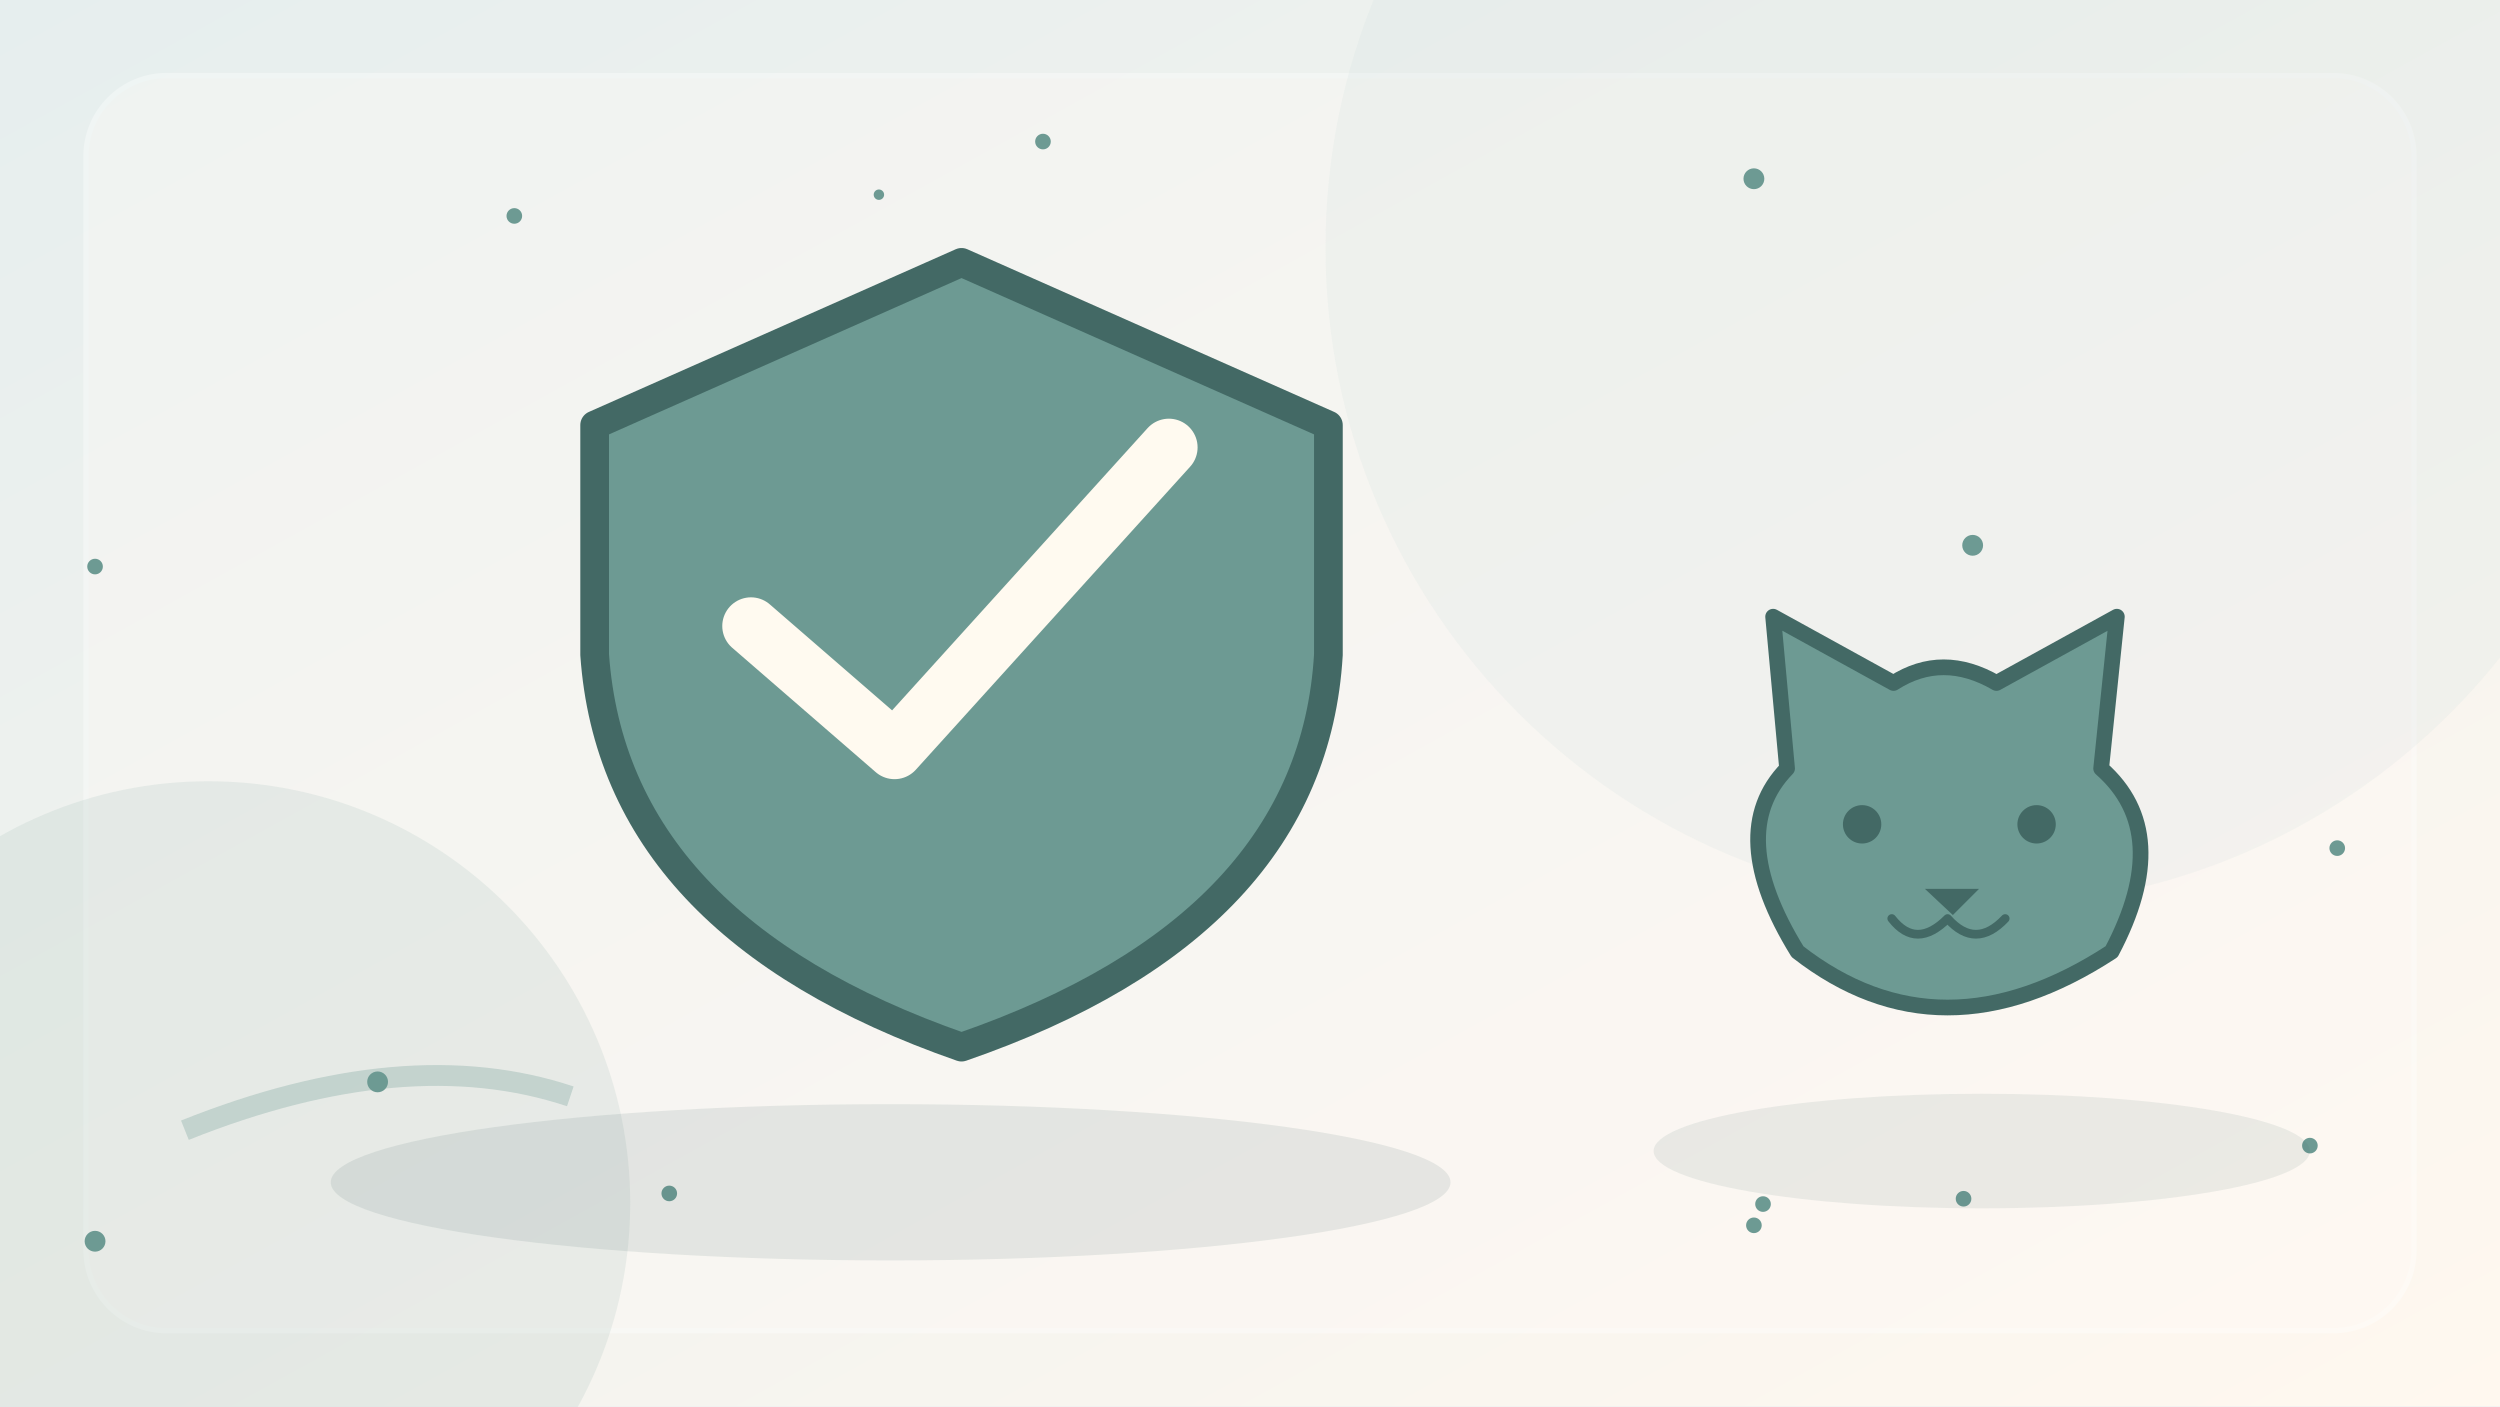
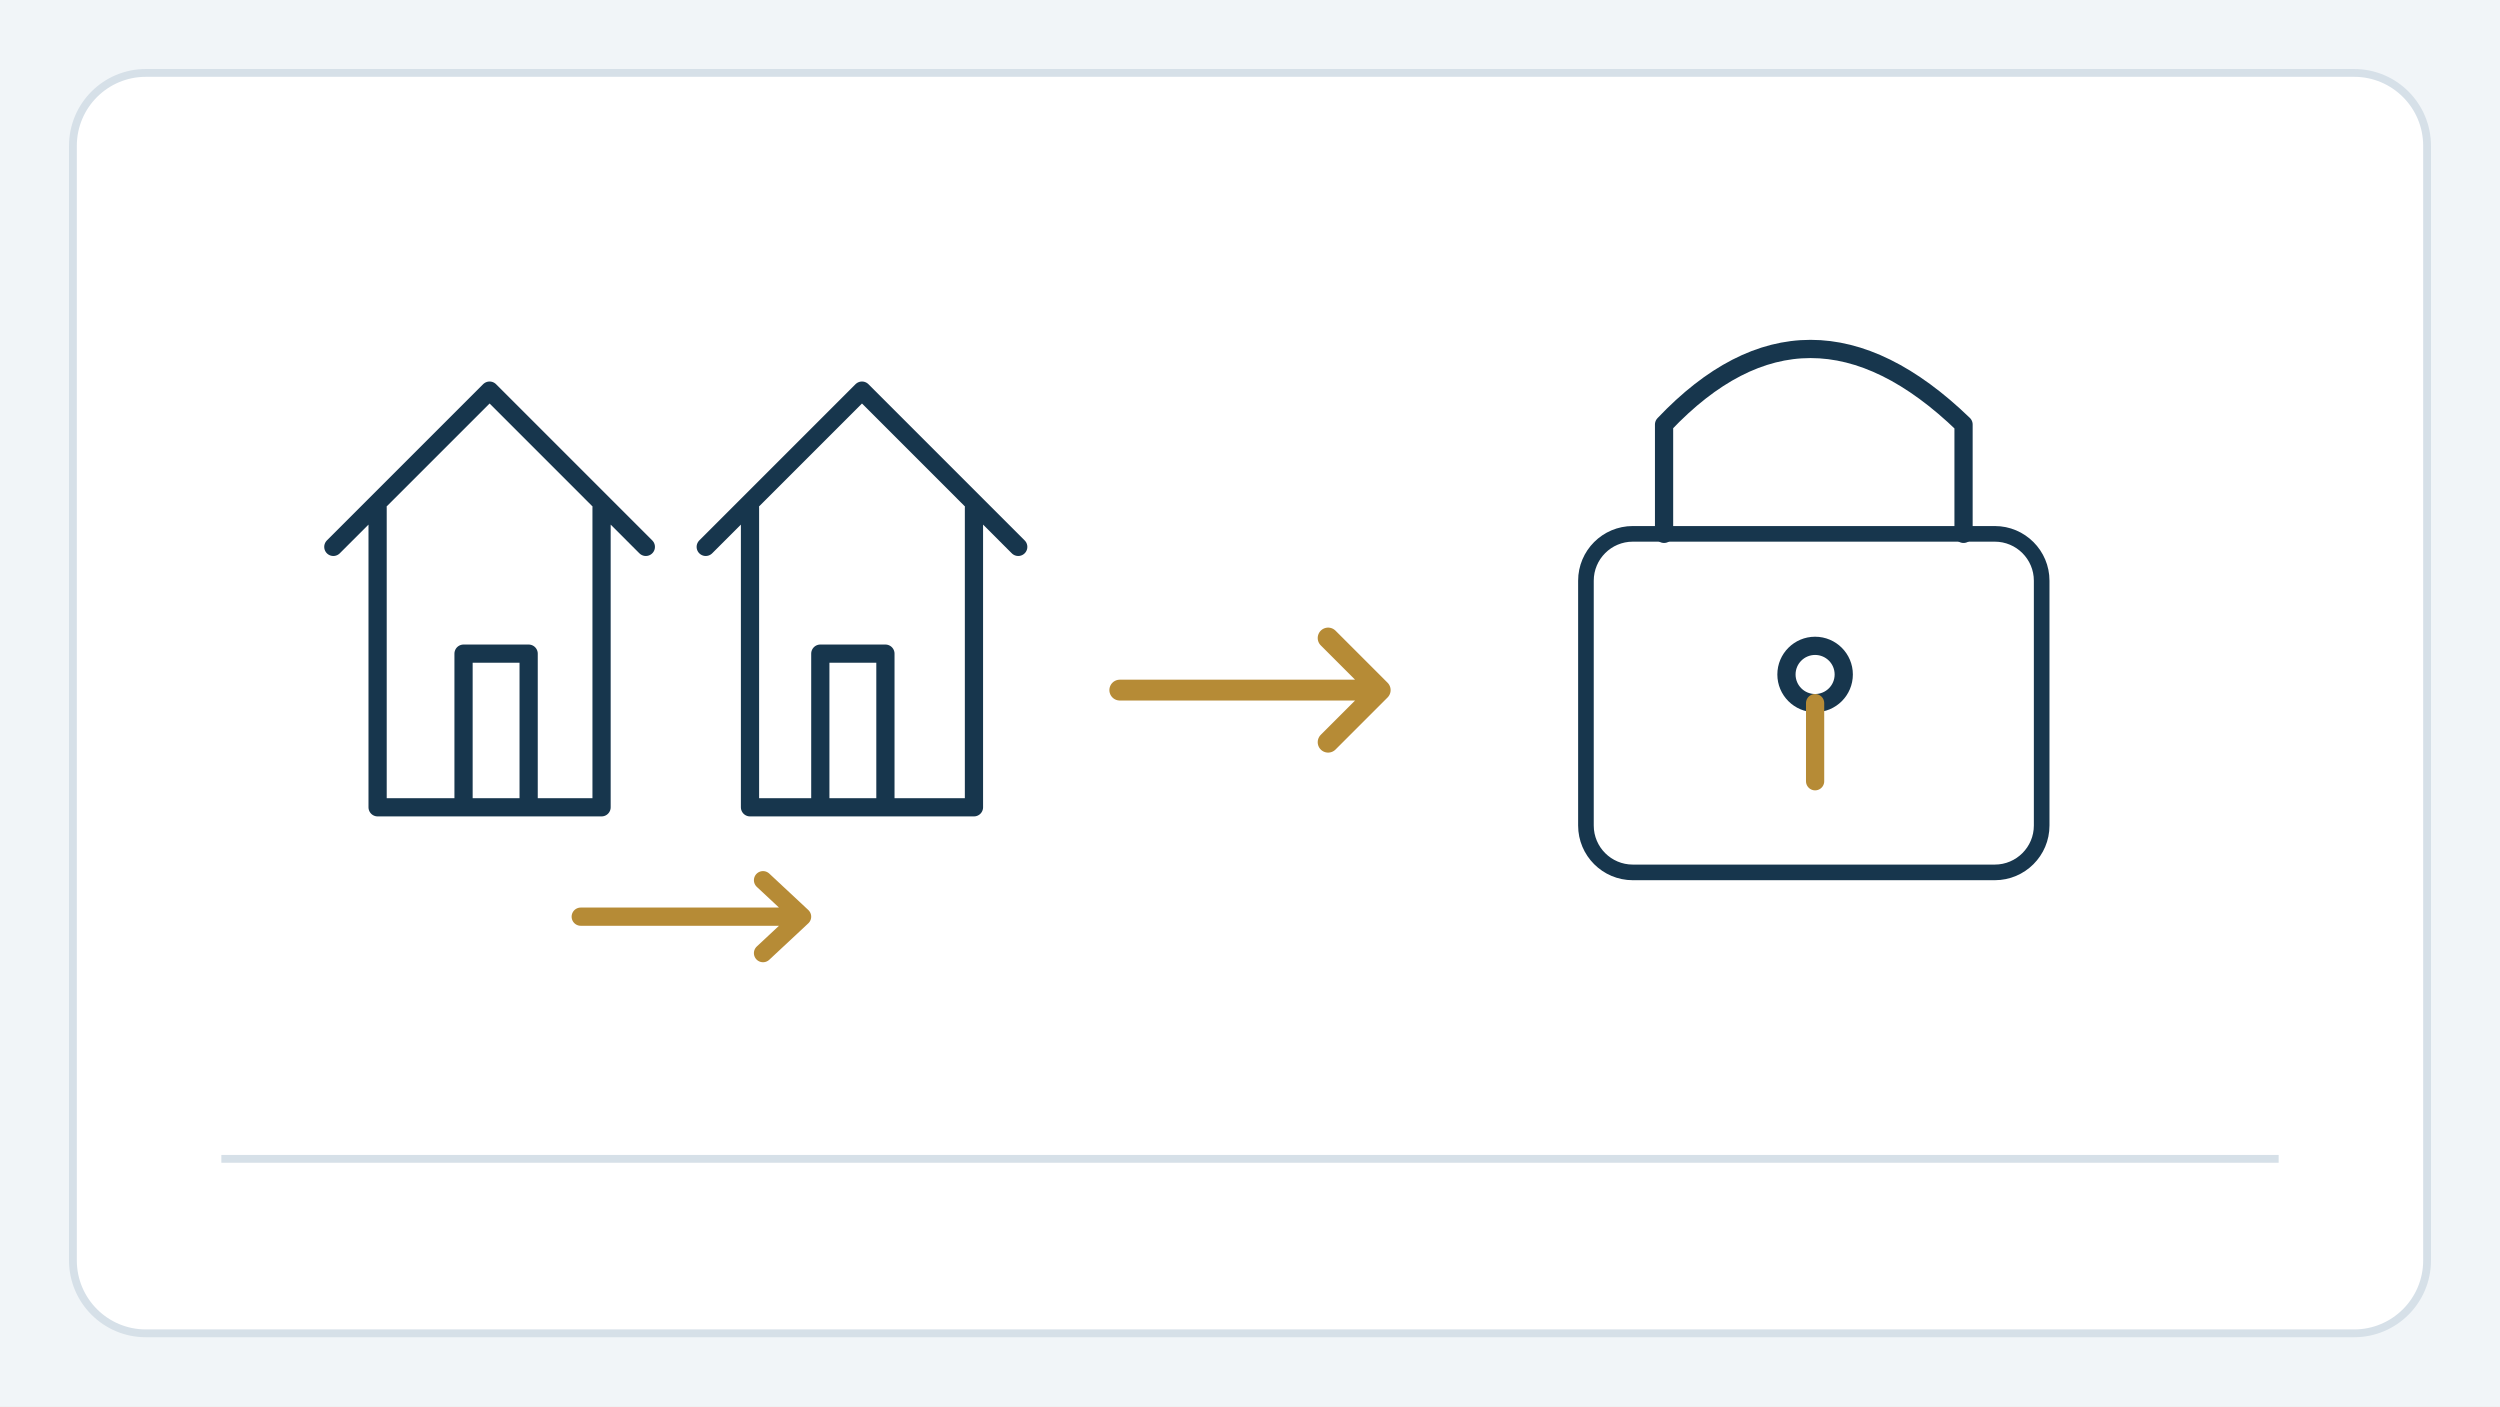
- <svg xmlns="http://www.w3.org/2000/svg" width="960" height="540" viewBox="0 0 960 540" role="img" aria-label="Autorska ilustracja: Bezpieczeństwo mieszkania">
-   <defs>
-     <linearGradient id="background" x1="0" y1="0" x2="1" y2="1">
-       <stop offset="0" stop-color="#e6eeee" />
-       <stop offset="1" stop-color="#fff8ef" />
-     </linearGradient>
-   </defs>
-   <rect width="960" height="540" fill="url(#background)" />
-   <rect x="33" y="29" width="894" height="482" rx="31" fill="#fffaf7" opacity=".35" stroke="#fff" stroke-width="2" />
-   <circle cx="762" cy="95" r="253" fill="#c6dad7" opacity=".16" />
-   <circle cx="80" cy="462" r="162" fill="#6d9a93" opacity=".12" />
-   <circle cx="337.5" cy="74.76" r="2" fill="#6d9a93" stroke="none" stroke-width="4" />
-   <circle cx="757.5" cy="209.4" r="4" fill="#6d9a93" stroke="none" stroke-width="4" />
-   <circle cx="36.5" cy="217.56" r="3" fill="#6d9a93" stroke="none" stroke-width="4" />
-   <circle cx="400.5" cy="54.36" r="3" fill="#6d9a93" stroke="none" stroke-width="4" />
-   <circle cx="505.5" cy="254.28" r="5" fill="#6d9a93" stroke="none" stroke-width="4" />
-   <circle cx="673.5" cy="470.52" r="3" fill="#6d9a93" stroke="none" stroke-width="4" />
-   <circle cx="754" cy="460.32" r="3" fill="#6d9a93" stroke="none" stroke-width="4" />
-   <circle cx="36.5" cy="476.64" r="4" fill="#6d9a93" stroke="none" stroke-width="4" />
-   <circle cx="145" cy="415.44" r="4" fill="#6d9a93" stroke="none" stroke-width="4" />
-   <circle cx="677" cy="462.36" r="3" fill="#6d9a93" stroke="none" stroke-width="4" />
-   <circle cx="673.5" cy="68.64" r="4" fill="#6d9a93" stroke="none" stroke-width="4" />
-   <circle cx="257" cy="458.28" r="3" fill="#6d9a93" stroke="none" stroke-width="4" />
-   <circle cx="887" cy="439.92" r="3" fill="#6d9a93" stroke="none" stroke-width="4" />
-   <circle cx="897.5" cy="325.68" r="3" fill="#6d9a93" stroke="none" stroke-width="4" />
-   <circle cx="197.5" cy="82.92" r="3" fill="#6d9a93" stroke="none" stroke-width="4" />
-   <ellipse cx="342" cy="454" rx="215" ry="30" fill="#436965" opacity=".12" />
-   <ellipse cx="761" cy="442" rx="126" ry="22" fill="#436965" opacity=".10" />
-   <g transform="translate(172 64) scale(1.225)">
-     <path d="M161 30L276 81v72q-5 85-115 123Q52 238 46 153V81Z" fill="#6d9a93" stroke="#436965" stroke-width="9" stroke-linejoin="round" stroke-linecap="round" />
-     <path d="M95 144l45 39 86-95" fill="none" stroke="#fffaf0" stroke-width="18" stroke-linejoin="round" stroke-linecap="round" />
+ <svg xmlns="http://www.w3.org/2000/svg" width="960" height="540" viewBox="0 0 960 540" role="img" aria-label="Bezpieczeństwo mieszkania — dwa domy i ochrona">
+   <rect width="960" height="540" fill="#f1f5f8" />
+   <rect x="28" y="28" width="904" height="484" rx="28" fill="#fff" stroke="#d6e0e8" stroke-width="3" />
+   <g transform="translate(93 85)">
+     <path d="M35 125L95 65L155 125 M52 110V225H138V110 M85 225V166H110V225 M178 125L238 65L298 125 M195 110V225H281V110 M222 225V166H247V225" fill="none" stroke="#17364d" stroke-width="7" stroke-linecap="round" stroke-linejoin="round" />
+     <path d="M130 267H215 M200 253L215 267L200 281" fill="none" stroke="#b68b36" stroke-width="7" stroke-linecap="round" stroke-linejoin="round" />
  </g>
-   <g transform="translate(638 208) scale(0.670)">
-     <path d="M72 130L64 43l69 38q28-18 59 0l69-38-9 87q42 37 6 105q-98 64-180 0q-42-68-6-105Z" fill="#6d9a93" stroke="#436965" stroke-width="9" stroke-linejoin="round" stroke-linecap="round" />
-     <circle cx="115" cy="162" r="11" fill="#436965" stroke="none" stroke-width="4" />
-     <circle cx="215" cy="162" r="11" fill="#436965" stroke="none" stroke-width="4" />
-     <path d="M151 199h31l-15 15Z" fill="#436965" stroke="none" stroke-width="5" stroke-linejoin="round" stroke-linecap="round" />
-     <path d="M164 216q-18 18-32 0m32 0q16 18 33 0" fill="none" stroke="#436965" stroke-width="5" stroke-linejoin="round" stroke-linecap="round" />
+   <g transform="translate(539 85)">
+     <rect x="70" y="120" width="175" height="130" rx="18" fill="#fff" stroke="#17364d" stroke-width="6" />
+     <path d="M100 120V78Q155 20 215 78V120" fill="none" stroke="#17364d" stroke-width="7" stroke-linecap="round" stroke-linejoin="round" />
+     <circle cx="158" cy="174" r="11" fill="none" stroke="#17364d" stroke-width="7" />
+     <path d="M158 185V215" fill="none" stroke="#b68b36" stroke-width="7" stroke-linecap="round" stroke-linejoin="round" />
  </g>
-   <path d="M71 434q85-34 148-13" fill="none" stroke="#6d9a93" opacity=".29" stroke-width="8" />
+   <path d="M430 265H530 M510 245L530 265L510 285" fill="none" stroke="#b68b36" stroke-width="8" stroke-linecap="round" stroke-linejoin="round" />
+   <path d="M85 445H875" fill="none" stroke="#d6e0e8" stroke-width="3" />
</svg>
